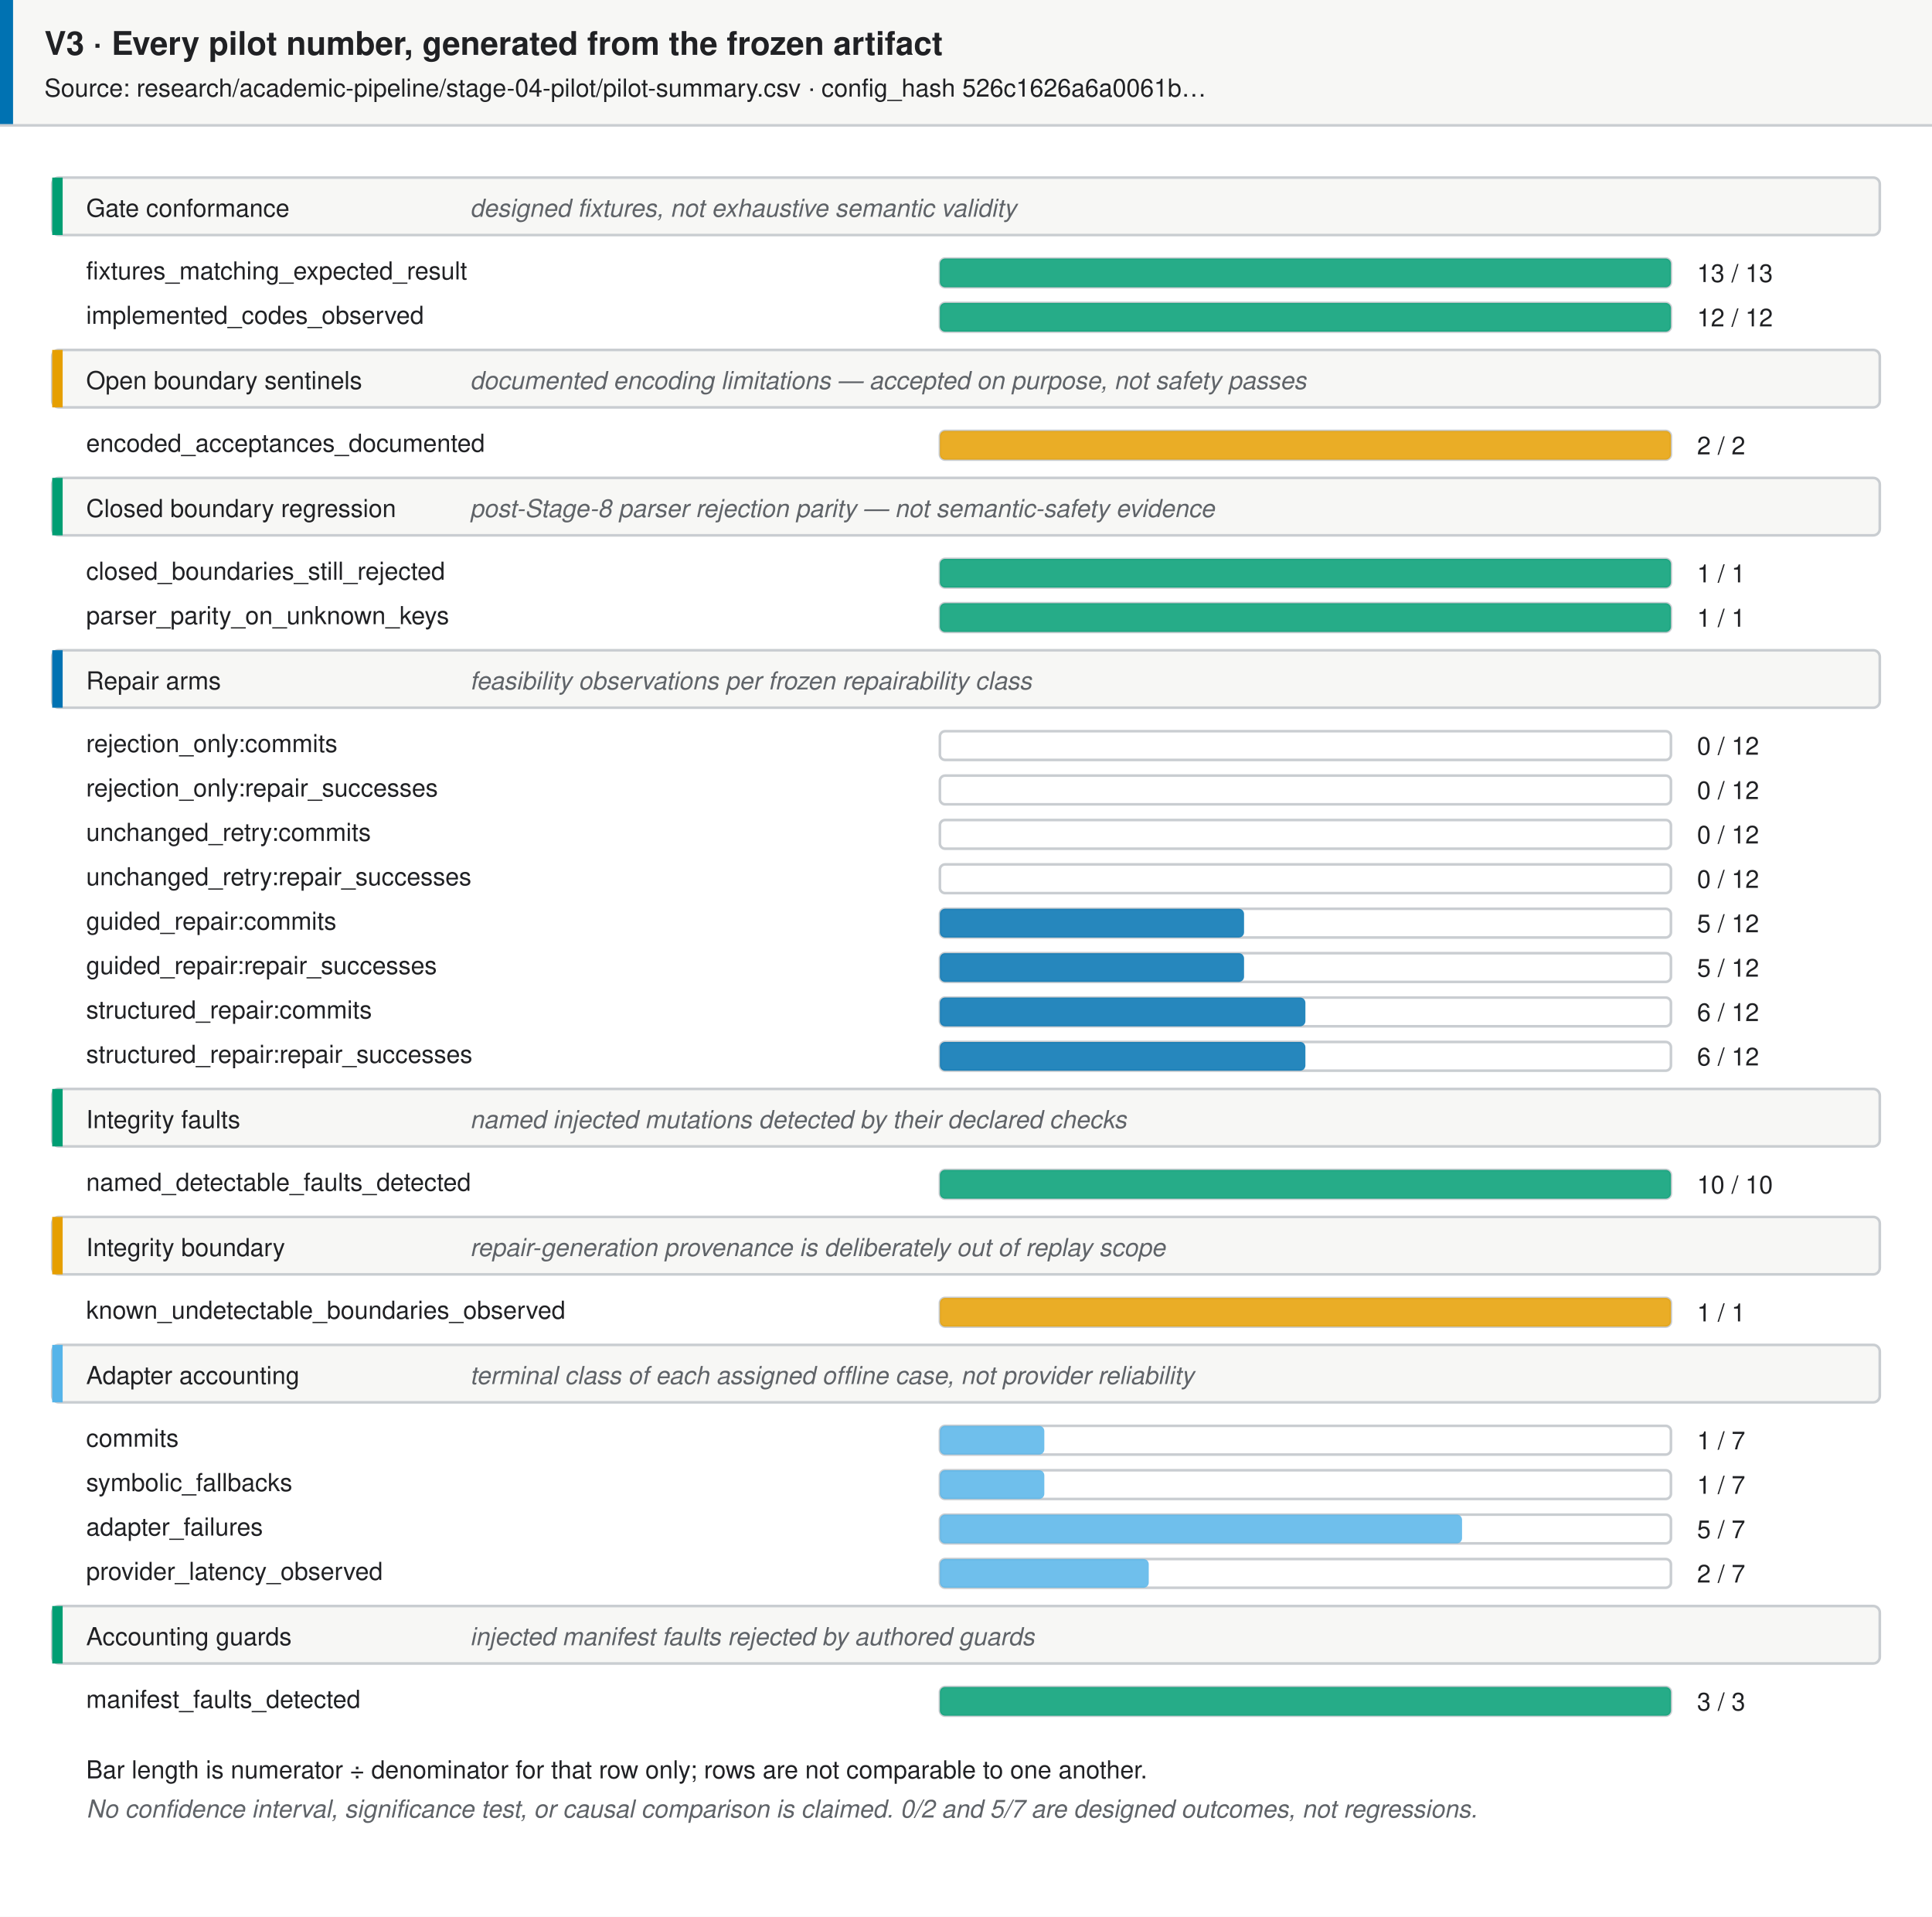
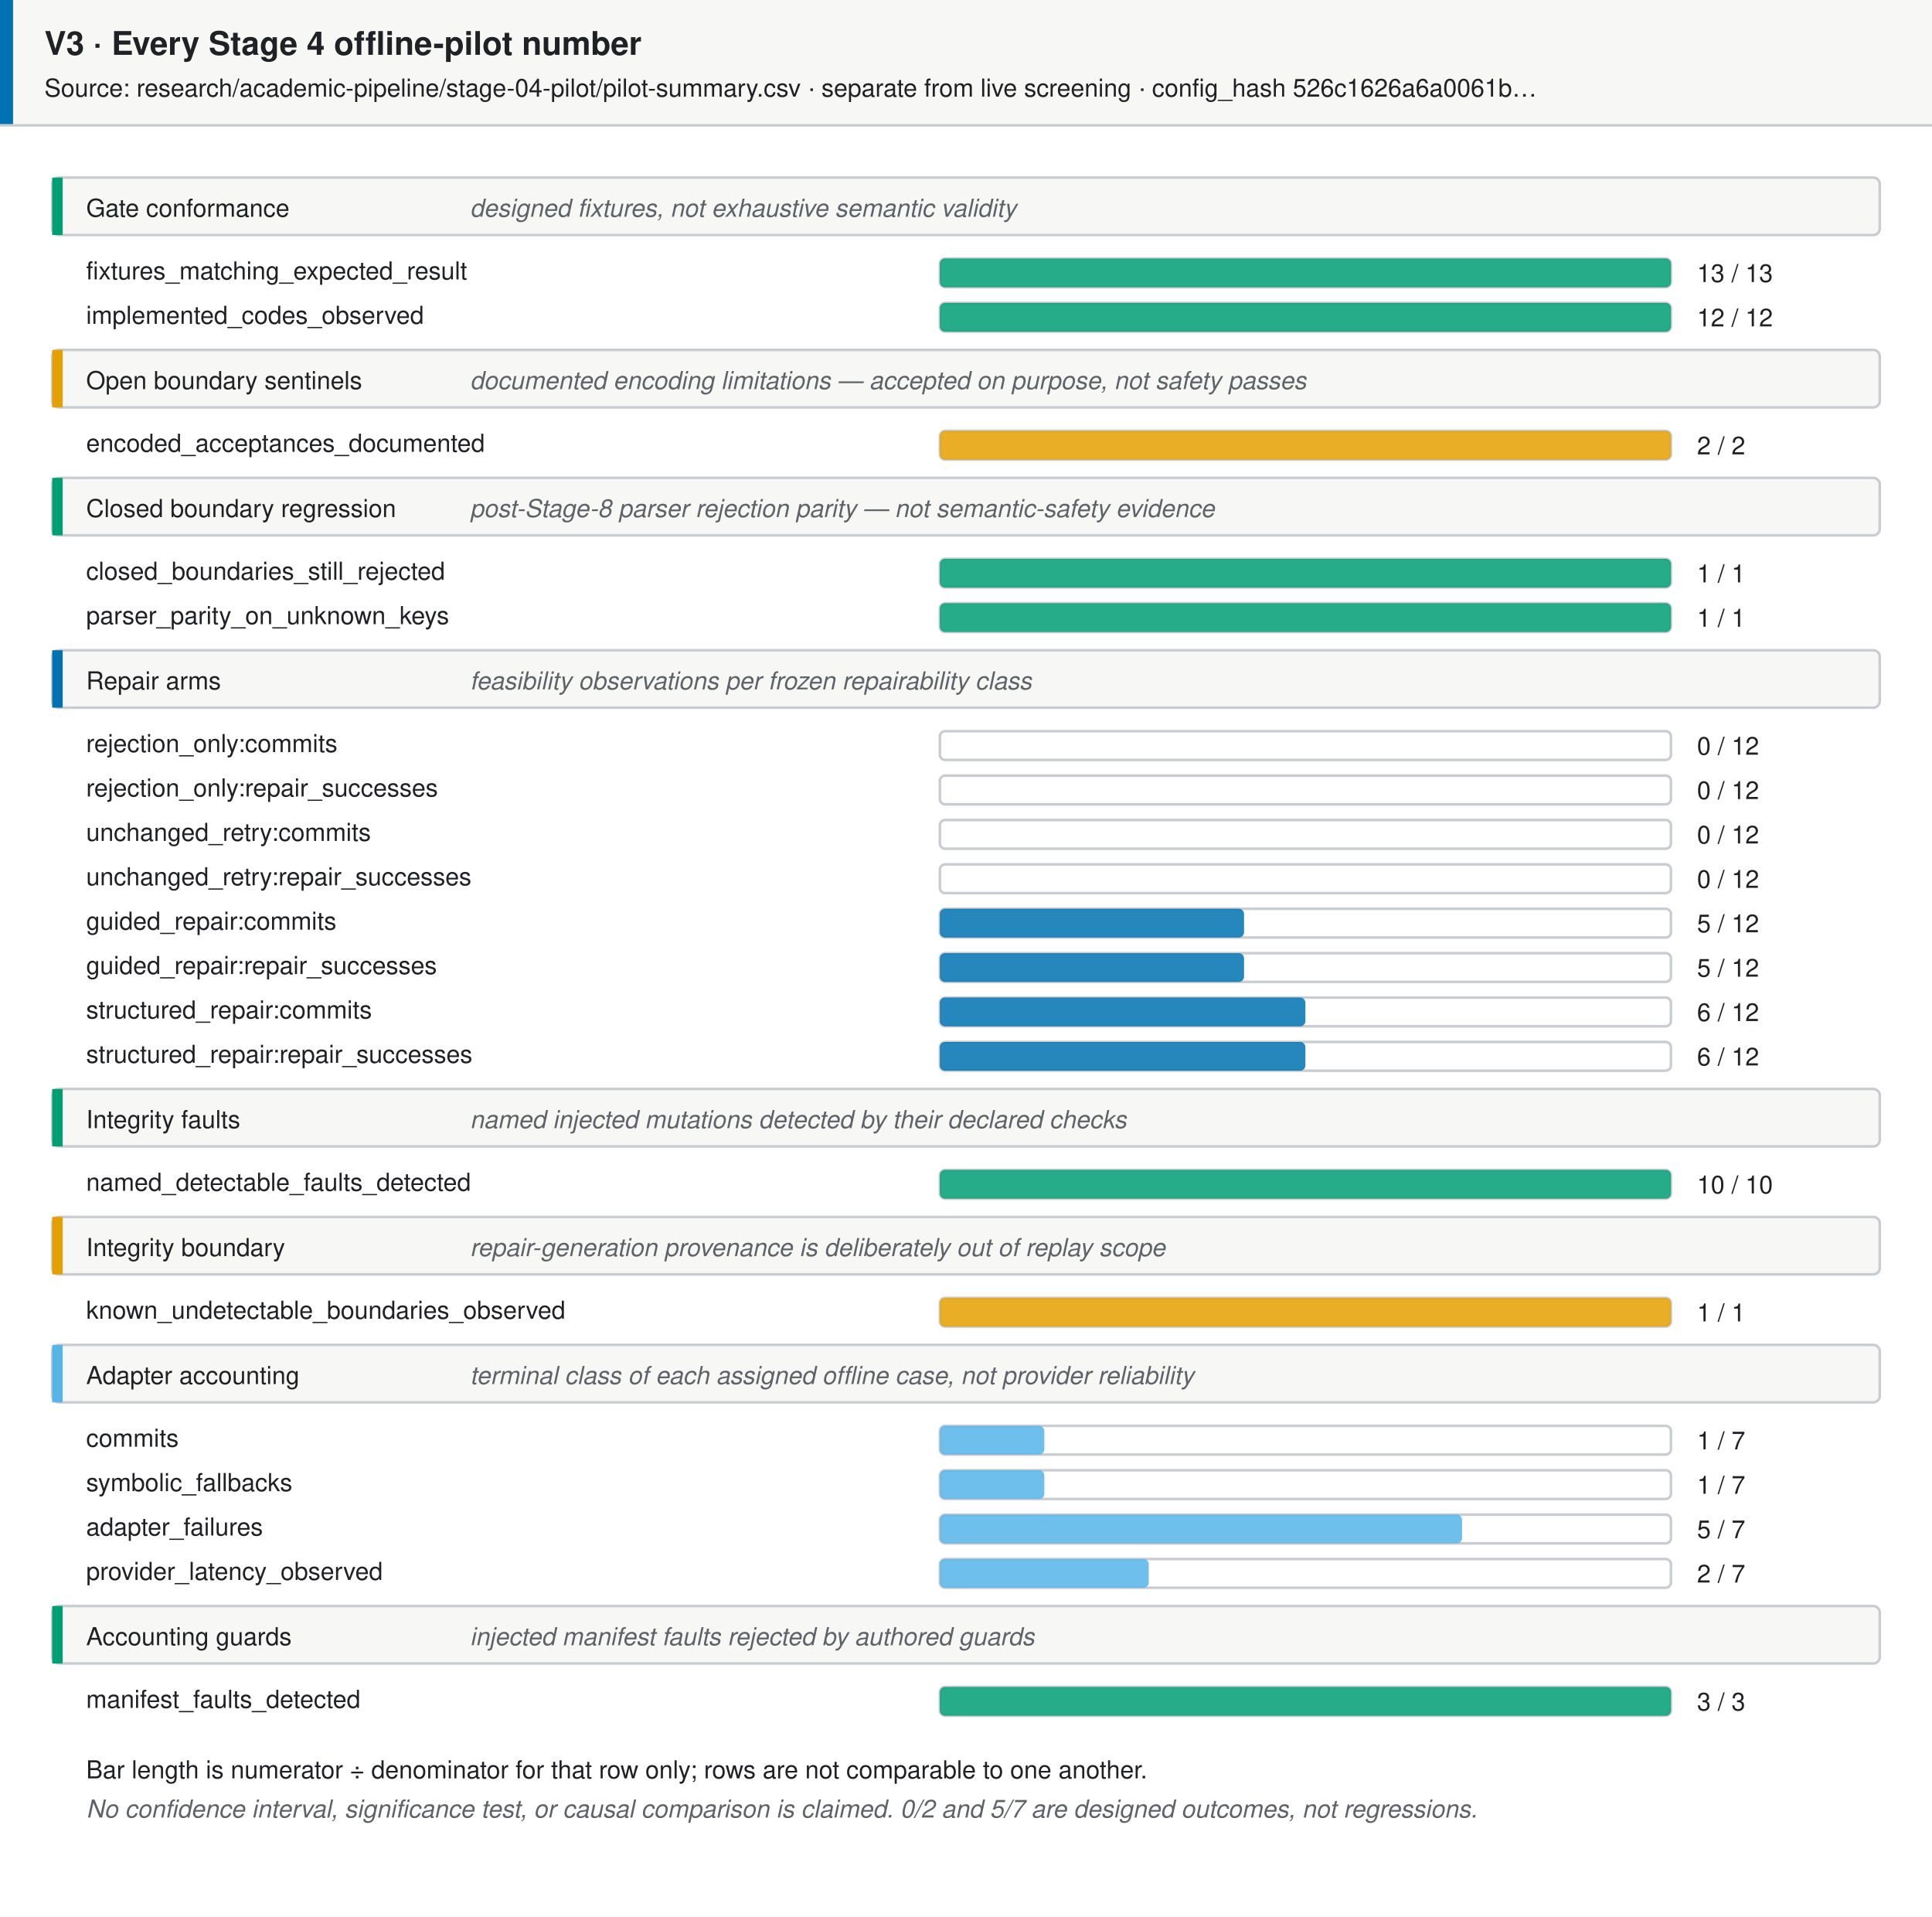
<svg xmlns="http://www.w3.org/2000/svg" width="1480" height="1468" viewBox="0 0 1480 1468" role="img" aria-labelledby="svg-title svg-desc">
  <defs>
    <marker id="arrow-blue" markerWidth="10" markerHeight="10" refX="8" refY="3" orient="auto" markerUnits="strokeWidth">
      <path d="M0,0 L0,6 L9,3 z" fill="#0072B2" />
    </marker>
    <marker id="arrow-orange" markerWidth="10" markerHeight="10" refX="8" refY="3" orient="auto" markerUnits="strokeWidth">
      <path d="M0,0 L0,6 L9,3 z" fill="#E69F00" />
    </marker>
    <marker id="arrow-green" markerWidth="10" markerHeight="10" refX="8" refY="3" orient="auto" markerUnits="strokeWidth">
      <path d="M0,0 L0,6 L9,3 z" fill="#009E73" />
    </marker>
    <marker id="arrow-gray" markerWidth="10" markerHeight="10" refX="8" refY="3" orient="auto" markerUnits="strokeWidth">
      <path d="M0,0 L0,6 L9,3 z" fill="#7A7A7A" />
    </marker>
    <style>
      text { font-family: Helvetica, Arial, sans-serif; fill: #202124; }
      .section { font-size: 25px; font-weight: 700; }
      .box-title { font-size: 24px; font-weight: 700; }
      .body { font-size: 21px; font-weight: 400; }
      .small { font-size: 19px; font-weight: 400; }
      .note { font-size: 19px; font-style: italic; fill: #5F6368; }
      .arrow-label { font-size: 19px; font-weight: 700; }
    </style>
  </defs>
  <rect x="0" y="0" width="1480" height="1468" fill="#FFFFFF" />
  <rect x="0" y="0" width="1480" height="96" rx="0" fill="#F7F7F5" stroke="#C9CDD1" stroke-width="0" />
  <rect x="0" y="0" width="10" height="96" fill="#0072B2" />
-   <text x="34" y="42" class="section" text-anchor="start">V3 · Every pilot number, generated from the frozen artifact</text>
-   <text x="34" y="74" class="small" text-anchor="start" fill="#5F6368">Source: research/academic-pipeline/stage-04-pilot/pilot-summary.csv   ·   config_hash 526c1626a6a0061b…</text>
+   <text x="34" y="42" class="section" text-anchor="start">V3 · Every Stage 4 offline-pilot number</text>
+   <text x="34" y="74" class="small" text-anchor="start" fill="#5F6368">Source: research/academic-pipeline/stage-04-pilot/pilot-summary.csv   ·   separate from live screening   ·   config_hash 526c1626a6a0061b…</text>
  <line x1="0" y1="96" x2="1480" y2="96" stroke="#C9CDD1" stroke-width="2" fill="none" />
  <rect x="40" y="136" width="1400" height="44" rx="5" fill="#F7F7F5" stroke="#C9CDD1" stroke-width="2" />
  <rect x="40" y="136" width="8" height="44" fill="#009E73" />
  <text x="66" y="166" class="small" text-anchor="start">Gate conformance</text>
  <text x="360" y="166" class="note" text-anchor="start">designed fixtures, not exhaustive semantic validity</text>
  <text x="66" y="214" class="small" text-anchor="start">fixtures_matching_expected_result</text>
  <rect x="720" y="198" width="560" height="22" rx="4" fill="#FFFFFF" stroke="#C9CDD1" stroke-width="2" />
  <rect x="720" y="198" width="560" height="22" rx="4" fill="#009E73" fill-opacity="0.85" />
  <text x="1300" y="216" class="small" text-anchor="start">13 / 13</text>
  <text x="66" y="248" class="small" text-anchor="start">implemented_codes_observed</text>
  <rect x="720" y="232" width="560" height="22" rx="4" fill="#FFFFFF" stroke="#C9CDD1" stroke-width="2" />
  <rect x="720" y="232" width="560" height="22" rx="4" fill="#009E73" fill-opacity="0.85" />
  <text x="1300" y="250" class="small" text-anchor="start">12 / 12</text>
  <rect x="40" y="268" width="1400" height="44" rx="5" fill="#F7F7F5" stroke="#C9CDD1" stroke-width="2" />
  <rect x="40" y="268" width="8" height="44" fill="#E69F00" />
  <text x="66" y="298" class="small" text-anchor="start">Open boundary sentinels</text>
  <text x="360" y="298" class="note" text-anchor="start">documented encoding limitations — accepted on purpose, not safety passes</text>
  <text x="66" y="346" class="small" text-anchor="start">encoded_acceptances_documented</text>
  <rect x="720" y="330" width="560" height="22" rx="4" fill="#FFFFFF" stroke="#C9CDD1" stroke-width="2" />
  <rect x="720" y="330" width="560" height="22" rx="4" fill="#E69F00" fill-opacity="0.85" />
  <text x="1300" y="348" class="small" text-anchor="start">2 / 2</text>
  <rect x="40" y="366" width="1400" height="44" rx="5" fill="#F7F7F5" stroke="#C9CDD1" stroke-width="2" />
  <rect x="40" y="366" width="8" height="44" fill="#009E73" />
  <text x="66" y="396" class="small" text-anchor="start">Closed boundary regression</text>
  <text x="360" y="396" class="note" text-anchor="start">post-Stage-8 parser rejection parity — not semantic-safety evidence</text>
  <text x="66" y="444" class="small" text-anchor="start">closed_boundaries_still_rejected</text>
  <rect x="720" y="428" width="560" height="22" rx="4" fill="#FFFFFF" stroke="#C9CDD1" stroke-width="2" />
  <rect x="720" y="428" width="560" height="22" rx="4" fill="#009E73" fill-opacity="0.85" />
  <text x="1300" y="446" class="small" text-anchor="start">1 / 1</text>
  <text x="66" y="478" class="small" text-anchor="start">parser_parity_on_unknown_keys</text>
  <rect x="720" y="462" width="560" height="22" rx="4" fill="#FFFFFF" stroke="#C9CDD1" stroke-width="2" />
  <rect x="720" y="462" width="560" height="22" rx="4" fill="#009E73" fill-opacity="0.85" />
  <text x="1300" y="480" class="small" text-anchor="start">1 / 1</text>
  <rect x="40" y="498" width="1400" height="44" rx="5" fill="#F7F7F5" stroke="#C9CDD1" stroke-width="2" />
  <rect x="40" y="498" width="8" height="44" fill="#0072B2" />
  <text x="66" y="528" class="small" text-anchor="start">Repair arms</text>
  <text x="360" y="528" class="note" text-anchor="start">feasibility observations per frozen repairability class</text>
  <text x="66" y="576" class="small" text-anchor="start">rejection_only:commits</text>
  <rect x="720" y="560" width="560" height="22" rx="4" fill="#FFFFFF" stroke="#C9CDD1" stroke-width="2" />
  <text x="1300" y="578" class="small" text-anchor="start">0 / 12</text>
  <text x="66" y="610" class="small" text-anchor="start">rejection_only:repair_successes</text>
  <rect x="720" y="594" width="560" height="22" rx="4" fill="#FFFFFF" stroke="#C9CDD1" stroke-width="2" />
  <text x="1300" y="612" class="small" text-anchor="start">0 / 12</text>
  <text x="66" y="644" class="small" text-anchor="start">unchanged_retry:commits</text>
  <rect x="720" y="628" width="560" height="22" rx="4" fill="#FFFFFF" stroke="#C9CDD1" stroke-width="2" />
  <text x="1300" y="646" class="small" text-anchor="start">0 / 12</text>
  <text x="66" y="678" class="small" text-anchor="start">unchanged_retry:repair_successes</text>
  <rect x="720" y="662" width="560" height="22" rx="4" fill="#FFFFFF" stroke="#C9CDD1" stroke-width="2" />
  <text x="1300" y="680" class="small" text-anchor="start">0 / 12</text>
  <text x="66" y="712" class="small" text-anchor="start">guided_repair:commits</text>
  <rect x="720" y="696" width="560" height="22" rx="4" fill="#FFFFFF" stroke="#C9CDD1" stroke-width="2" />
  <rect x="720" y="696" width="233" height="22" rx="4" fill="#0072B2" fill-opacity="0.85" />
  <text x="1300" y="714" class="small" text-anchor="start">5 / 12</text>
  <text x="66" y="746" class="small" text-anchor="start">guided_repair:repair_successes</text>
  <rect x="720" y="730" width="560" height="22" rx="4" fill="#FFFFFF" stroke="#C9CDD1" stroke-width="2" />
  <rect x="720" y="730" width="233" height="22" rx="4" fill="#0072B2" fill-opacity="0.85" />
  <text x="1300" y="748" class="small" text-anchor="start">5 / 12</text>
  <text x="66" y="780" class="small" text-anchor="start">structured_repair:commits</text>
  <rect x="720" y="764" width="560" height="22" rx="4" fill="#FFFFFF" stroke="#C9CDD1" stroke-width="2" />
  <rect x="720" y="764" width="280" height="22" rx="4" fill="#0072B2" fill-opacity="0.85" />
  <text x="1300" y="782" class="small" text-anchor="start">6 / 12</text>
  <text x="66" y="814" class="small" text-anchor="start">structured_repair:repair_successes</text>
  <rect x="720" y="798" width="560" height="22" rx="4" fill="#FFFFFF" stroke="#C9CDD1" stroke-width="2" />
  <rect x="720" y="798" width="280" height="22" rx="4" fill="#0072B2" fill-opacity="0.85" />
  <text x="1300" y="816" class="small" text-anchor="start">6 / 12</text>
  <rect x="40" y="834" width="1400" height="44" rx="5" fill="#F7F7F5" stroke="#C9CDD1" stroke-width="2" />
  <rect x="40" y="834" width="8" height="44" fill="#009E73" />
  <text x="66" y="864" class="small" text-anchor="start">Integrity faults</text>
  <text x="360" y="864" class="note" text-anchor="start">named injected mutations detected by their declared checks</text>
  <text x="66" y="912" class="small" text-anchor="start">named_detectable_faults_detected</text>
  <rect x="720" y="896" width="560" height="22" rx="4" fill="#FFFFFF" stroke="#C9CDD1" stroke-width="2" />
  <rect x="720" y="896" width="560" height="22" rx="4" fill="#009E73" fill-opacity="0.85" />
  <text x="1300" y="914" class="small" text-anchor="start">10 / 10</text>
  <rect x="40" y="932" width="1400" height="44" rx="5" fill="#F7F7F5" stroke="#C9CDD1" stroke-width="2" />
  <rect x="40" y="932" width="8" height="44" fill="#E69F00" />
  <text x="66" y="962" class="small" text-anchor="start">Integrity boundary</text>
  <text x="360" y="962" class="note" text-anchor="start">repair-generation provenance is deliberately out of replay scope</text>
  <text x="66" y="1010" class="small" text-anchor="start">known_undetectable_boundaries_observed</text>
  <rect x="720" y="994" width="560" height="22" rx="4" fill="#FFFFFF" stroke="#C9CDD1" stroke-width="2" />
  <rect x="720" y="994" width="560" height="22" rx="4" fill="#E69F00" fill-opacity="0.85" />
  <text x="1300" y="1012" class="small" text-anchor="start">1 / 1</text>
  <rect x="40" y="1030" width="1400" height="44" rx="5" fill="#F7F7F5" stroke="#C9CDD1" stroke-width="2" />
  <rect x="40" y="1030" width="8" height="44" fill="#56B4E9" />
  <text x="66" y="1060" class="small" text-anchor="start">Adapter accounting</text>
  <text x="360" y="1060" class="note" text-anchor="start">terminal class of each assigned offline case, not provider reliability</text>
  <text x="66" y="1108" class="small" text-anchor="start">commits</text>
  <rect x="720" y="1092" width="560" height="22" rx="4" fill="#FFFFFF" stroke="#C9CDD1" stroke-width="2" />
  <rect x="720" y="1092" width="80" height="22" rx="4" fill="#56B4E9" fill-opacity="0.85" />
  <text x="1300" y="1110" class="small" text-anchor="start">1 / 7</text>
  <text x="66" y="1142" class="small" text-anchor="start">symbolic_fallbacks</text>
  <rect x="720" y="1126" width="560" height="22" rx="4" fill="#FFFFFF" stroke="#C9CDD1" stroke-width="2" />
  <rect x="720" y="1126" width="80" height="22" rx="4" fill="#56B4E9" fill-opacity="0.85" />
  <text x="1300" y="1144" class="small" text-anchor="start">1 / 7</text>
  <text x="66" y="1176" class="small" text-anchor="start">adapter_failures</text>
  <rect x="720" y="1160" width="560" height="22" rx="4" fill="#FFFFFF" stroke="#C9CDD1" stroke-width="2" />
  <rect x="720" y="1160" width="400" height="22" rx="4" fill="#56B4E9" fill-opacity="0.85" />
  <text x="1300" y="1178" class="small" text-anchor="start">5 / 7</text>
  <text x="66" y="1210" class="small" text-anchor="start">provider_latency_observed</text>
  <rect x="720" y="1194" width="560" height="22" rx="4" fill="#FFFFFF" stroke="#C9CDD1" stroke-width="2" />
  <rect x="720" y="1194" width="160" height="22" rx="4" fill="#56B4E9" fill-opacity="0.85" />
  <text x="1300" y="1212" class="small" text-anchor="start">2 / 7</text>
  <rect x="40" y="1230" width="1400" height="44" rx="5" fill="#F7F7F5" stroke="#C9CDD1" stroke-width="2" />
  <rect x="40" y="1230" width="8" height="44" fill="#009E73" />
  <text x="66" y="1260" class="small" text-anchor="start">Accounting guards</text>
  <text x="360" y="1260" class="note" text-anchor="start">injected manifest faults rejected by authored guards</text>
  <text x="66" y="1308" class="small" text-anchor="start">manifest_faults_detected</text>
  <rect x="720" y="1292" width="560" height="22" rx="4" fill="#FFFFFF" stroke="#C9CDD1" stroke-width="2" />
  <rect x="720" y="1292" width="560" height="22" rx="4" fill="#009E73" fill-opacity="0.85" />
  <text x="1300" y="1310" class="small" text-anchor="start">3 / 3</text>
  <text x="66" y="1362" class="small" text-anchor="start">Bar length is numerator ÷ denominator for that row only; rows are not comparable to one another.</text>
  <text x="66" y="1392" class="note" text-anchor="start">No confidence interval, significance test, or causal comparison is claimed. 0/2 and 5/7 are designed outcomes, not regressions.</text>
</svg>
